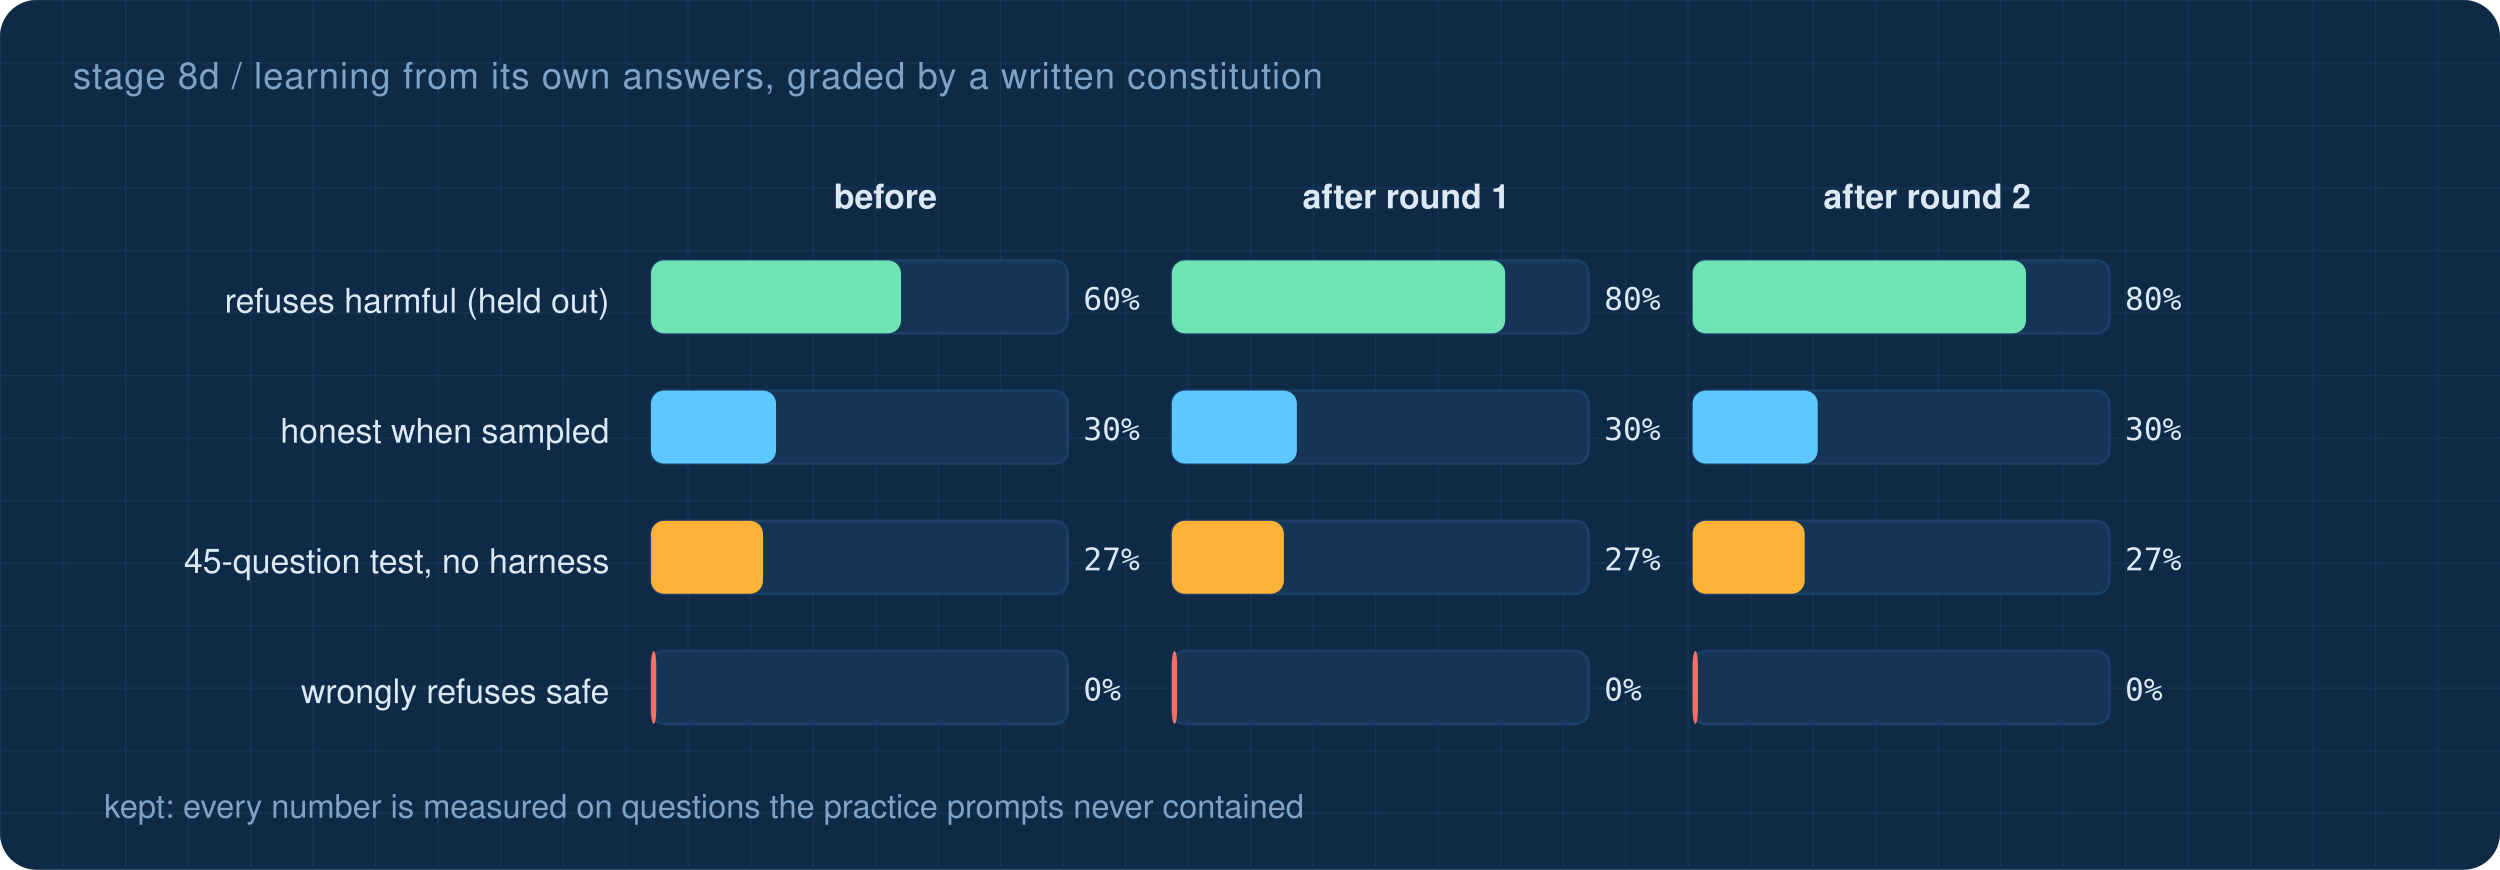
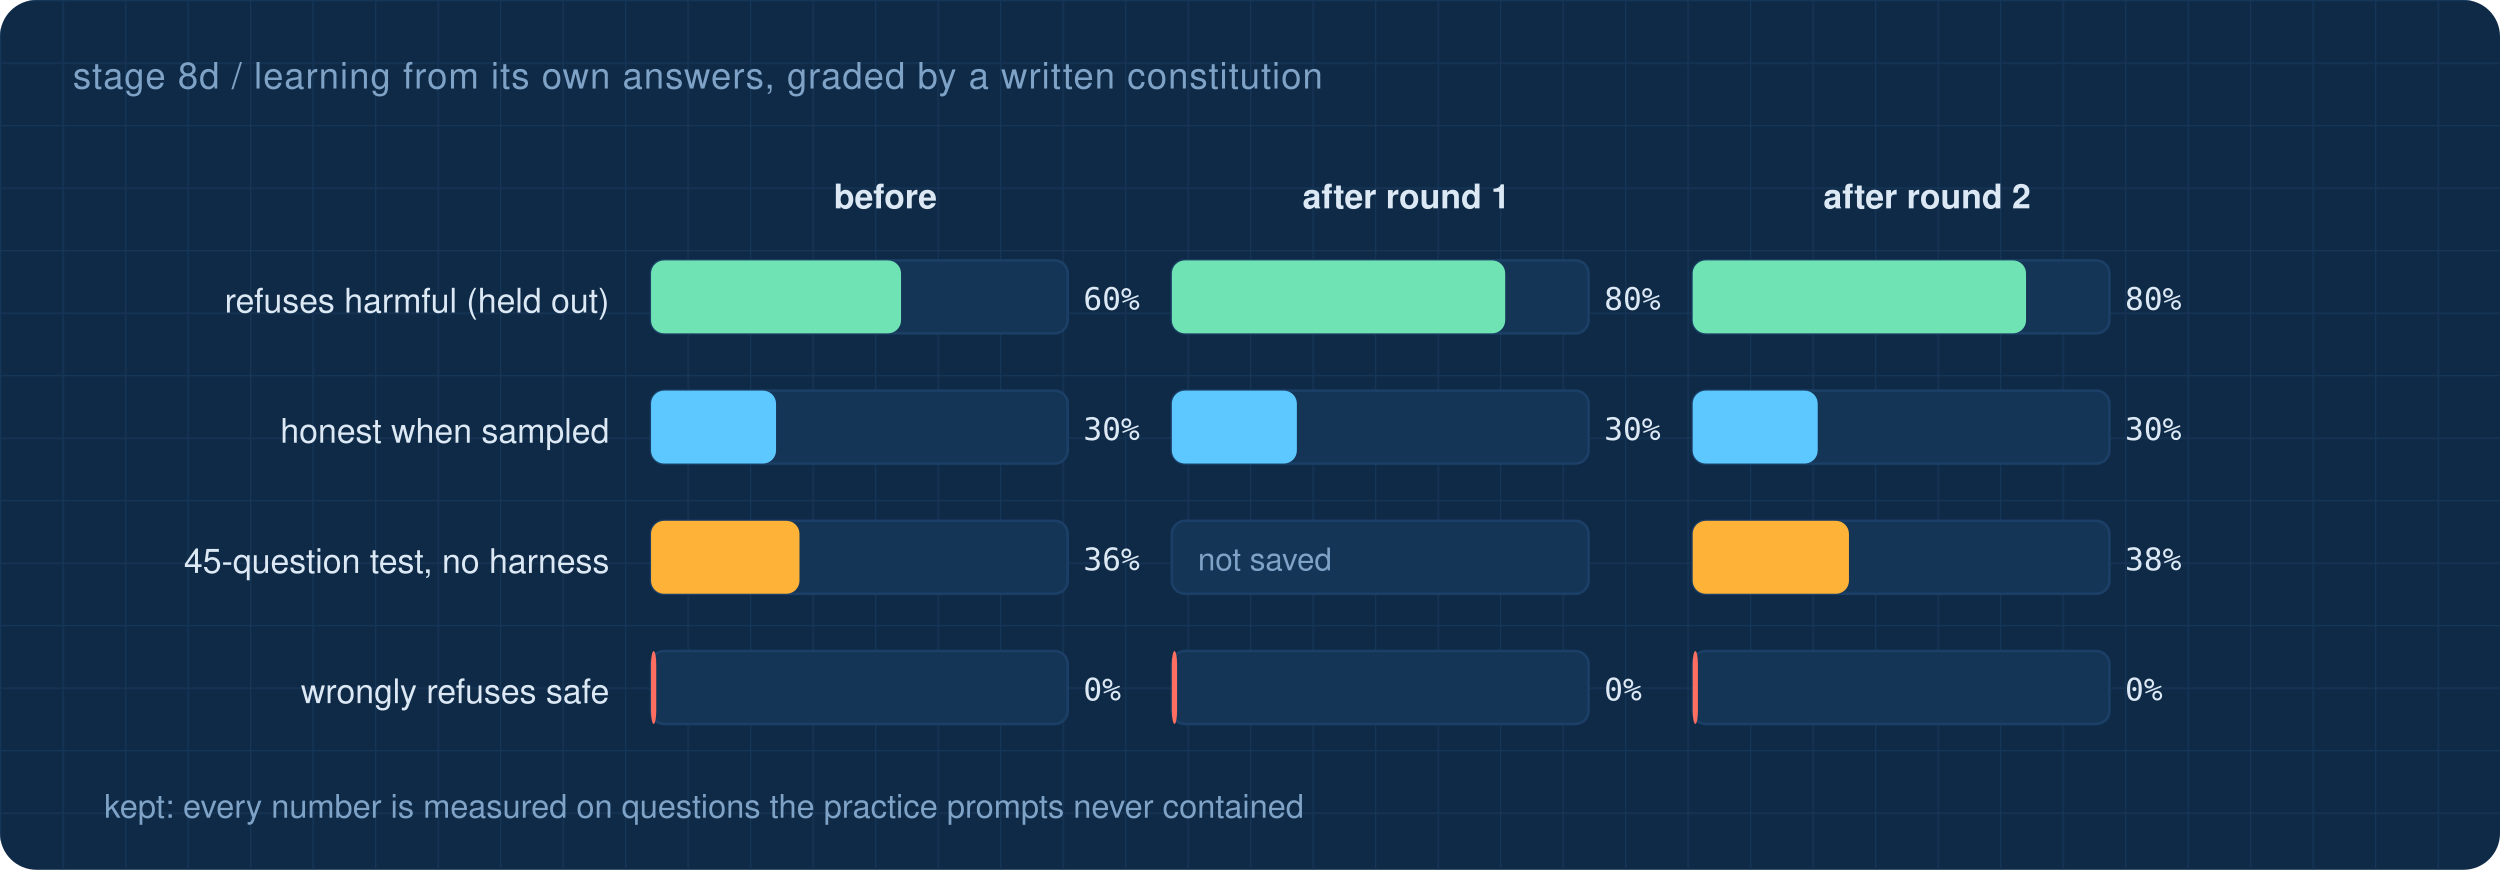
<svg xmlns="http://www.w3.org/2000/svg" viewBox="0 0 960 334" width="960" height="334" role="img">
  <defs>
    <pattern id="g" width="24" height="24" patternUnits="userSpaceOnUse">
      <path d="M24 0H0V24" fill="none" stroke="#1B3F66" stroke-width="1" />
    </pattern>
  </defs>
  <rect width="960" height="334" rx="14" fill="#0F2A47" />
  <rect width="960" height="334" rx="14" fill="url(#g)" opacity="0.55" />
  <text x="28" y="34" font-family="system-ui,-apple-system,'Segoe UI',Helvetica,Arial,sans-serif" font-size="14" fill="#7FA3C7" letter-spacing="0.4">stage 8d  /  learning from its own answers, graded by a written constitution</text>
  <text x="340.0" y="80.0" font-family="system-ui,-apple-system,'Segoe UI',Helvetica,Arial,sans-serif" font-size="13" fill="#DCE9F5" text-anchor="middle" font-weight="600" xml:space="preserve">before</text>
  <text x="540.0" y="80.0" font-family="system-ui,-apple-system,'Segoe UI',Helvetica,Arial,sans-serif" font-size="13" fill="#DCE9F5" text-anchor="middle" font-weight="600" xml:space="preserve">after round 1</text>
  <text x="740.0" y="80.0" font-family="system-ui,-apple-system,'Segoe UI',Helvetica,Arial,sans-serif" font-size="13" fill="#DCE9F5" text-anchor="middle" font-weight="600" xml:space="preserve">after round 2</text>
  <text x="234.0" y="120.0" font-family="system-ui,-apple-system,'Segoe UI',Helvetica,Arial,sans-serif" font-size="13" fill="#DCE9F5" text-anchor="end" font-weight="400" xml:space="preserve">refuses harmful (held out)</text>
  <rect x="250" y="100" width="160" height="28" rx="5" fill="#143556" stroke="#1B3F66" stroke-width="1" />
  <rect x="250" y="100" width="96" height="28" rx="5" fill="#6FE3B4">
    <animate attributeName="width" values="0;96;96" keyTimes="0;0.3;1" dur="6s" begin="0.0s" fill="freeze" />
  </rect>
  <text x="416.0" y="119.0" font-family="ui-monospace,'SF Mono',Menlo,Consolas,'DejaVu Sans Mono',monospace" font-size="12" fill="#DCE9F5" text-anchor="start" font-weight="400" xml:space="preserve">60%</text>
  <rect x="450" y="100" width="160" height="28" rx="5" fill="#143556" stroke="#1B3F66" stroke-width="1" />
  <rect x="450" y="100" width="128" height="28" rx="5" fill="#6FE3B4">
    <animate attributeName="width" values="0;128;128" keyTimes="0;0.3;1" dur="6s" begin="0.5s" fill="freeze" />
  </rect>
  <text x="616.0" y="119.0" font-family="ui-monospace,'SF Mono',Menlo,Consolas,'DejaVu Sans Mono',monospace" font-size="12" fill="#DCE9F5" text-anchor="start" font-weight="400" xml:space="preserve">80%</text>
  <rect x="650" y="100" width="160" height="28" rx="5" fill="#143556" stroke="#1B3F66" stroke-width="1" />
  <rect x="650" y="100" width="128" height="28" rx="5" fill="#6FE3B4">
    <animate attributeName="width" values="0;128;128" keyTimes="0;0.3;1" dur="6s" begin="1.0s" fill="freeze" />
  </rect>
  <text x="816.0" y="119.0" font-family="ui-monospace,'SF Mono',Menlo,Consolas,'DejaVu Sans Mono',monospace" font-size="12" fill="#DCE9F5" text-anchor="start" font-weight="400" xml:space="preserve">80%</text>
  <text x="234.0" y="170.0" font-family="system-ui,-apple-system,'Segoe UI',Helvetica,Arial,sans-serif" font-size="13" fill="#DCE9F5" text-anchor="end" font-weight="400" xml:space="preserve">honest when sampled</text>
  <rect x="250" y="150" width="160" height="28" rx="5" fill="#143556" stroke="#1B3F66" stroke-width="1" />
  <rect x="250" y="150" width="48" height="28" rx="5" fill="#5CC8FF">
    <animate attributeName="width" values="0;48;48" keyTimes="0;0.3;1" dur="6s" begin="0.0s" fill="freeze" />
  </rect>
  <text x="416.0" y="169.0" font-family="ui-monospace,'SF Mono',Menlo,Consolas,'DejaVu Sans Mono',monospace" font-size="12" fill="#DCE9F5" text-anchor="start" font-weight="400" xml:space="preserve">30%</text>
  <rect x="450" y="150" width="160" height="28" rx="5" fill="#143556" stroke="#1B3F66" stroke-width="1" />
  <rect x="450" y="150" width="48" height="28" rx="5" fill="#5CC8FF">
    <animate attributeName="width" values="0;48;48" keyTimes="0;0.3;1" dur="6s" begin="0.5s" fill="freeze" />
  </rect>
  <text x="616.0" y="169.0" font-family="ui-monospace,'SF Mono',Menlo,Consolas,'DejaVu Sans Mono',monospace" font-size="12" fill="#DCE9F5" text-anchor="start" font-weight="400" xml:space="preserve">30%</text>
  <rect x="650" y="150" width="160" height="28" rx="5" fill="#143556" stroke="#1B3F66" stroke-width="1" />
  <rect x="650" y="150" width="48" height="28" rx="5" fill="#5CC8FF">
    <animate attributeName="width" values="0;48;48" keyTimes="0;0.3;1" dur="6s" begin="1.0s" fill="freeze" />
  </rect>
  <text x="816.0" y="169.0" font-family="ui-monospace,'SF Mono',Menlo,Consolas,'DejaVu Sans Mono',monospace" font-size="12" fill="#DCE9F5" text-anchor="start" font-weight="400" xml:space="preserve">30%</text>
  <text x="234.0" y="220.0" font-family="system-ui,-apple-system,'Segoe UI',Helvetica,Arial,sans-serif" font-size="13" fill="#DCE9F5" text-anchor="end" font-weight="400" xml:space="preserve">45-question test, no harness</text>
  <rect x="250" y="200" width="160" height="28" rx="5" fill="#143556" stroke="#1B3F66" stroke-width="1" />
-   <rect x="250" y="200" width="43" height="28" rx="5" fill="#FFB238">
-     <animate attributeName="width" values="0;43;43" keyTimes="0;0.3;1" dur="6s" begin="0.0s" fill="freeze" />
+   <rect x="250" y="200" width="57" height="28" rx="5" fill="#FFB238">
+     <animate attributeName="width" values="0;57;57" keyTimes="0;0.3;1" dur="6s" begin="0.0s" fill="freeze" />
  </rect>
-   <text x="416.0" y="219.0" font-family="ui-monospace,'SF Mono',Menlo,Consolas,'DejaVu Sans Mono',monospace" font-size="12" fill="#DCE9F5" text-anchor="start" font-weight="400" xml:space="preserve">27%</text>
+   <text x="416.0" y="219.0" font-family="ui-monospace,'SF Mono',Menlo,Consolas,'DejaVu Sans Mono',monospace" font-size="12" fill="#DCE9F5" text-anchor="start" font-weight="400" xml:space="preserve">36%</text>
  <rect x="450" y="200" width="160" height="28" rx="5" fill="#143556" stroke="#1B3F66" stroke-width="1" />
-   <rect x="450" y="200" width="43" height="28" rx="5" fill="#FFB238">
-     <animate attributeName="width" values="0;43;43" keyTimes="0;0.3;1" dur="6s" begin="0.5s" fill="freeze" />
+   <text x="460.0" y="219.0" font-family="system-ui,-apple-system,'Segoe UI',Helvetica,Arial,sans-serif" font-size="12" fill="#7FA3C7" text-anchor="start" font-weight="400" xml:space="preserve">not saved</text>
+   <rect x="650" y="200" width="160" height="28" rx="5" fill="#143556" stroke="#1B3F66" stroke-width="1" />
+   <rect x="650" y="200" width="60" height="28" rx="5" fill="#FFB238">
+     <animate attributeName="width" values="0;60;60" keyTimes="0;0.3;1" dur="6s" begin="1.0s" fill="freeze" />
  </rect>
-   <text x="616.0" y="219.0" font-family="ui-monospace,'SF Mono',Menlo,Consolas,'DejaVu Sans Mono',monospace" font-size="12" fill="#DCE9F5" text-anchor="start" font-weight="400" xml:space="preserve">27%</text>
-   <rect x="650" y="200" width="160" height="28" rx="5" fill="#143556" stroke="#1B3F66" stroke-width="1" />
-   <rect x="650" y="200" width="43" height="28" rx="5" fill="#FFB238">
-     <animate attributeName="width" values="0;43;43" keyTimes="0;0.3;1" dur="6s" begin="1.0s" fill="freeze" />
-   </rect>
-   <text x="816.0" y="219.0" font-family="ui-monospace,'SF Mono',Menlo,Consolas,'DejaVu Sans Mono',monospace" font-size="12" fill="#DCE9F5" text-anchor="start" font-weight="400" xml:space="preserve">27%</text>
+   <text x="816.0" y="219.0" font-family="ui-monospace,'SF Mono',Menlo,Consolas,'DejaVu Sans Mono',monospace" font-size="12" fill="#DCE9F5" text-anchor="start" font-weight="400" xml:space="preserve">38%</text>
  <text x="234.0" y="270.0" font-family="system-ui,-apple-system,'Segoe UI',Helvetica,Arial,sans-serif" font-size="13" fill="#DCE9F5" text-anchor="end" font-weight="400" xml:space="preserve">wrongly refuses safe</text>
  <rect x="250" y="250" width="160" height="28" rx="5" fill="#143556" stroke="#1B3F66" stroke-width="1" />
  <rect x="250" y="250" width="2" height="28" rx="5" fill="#FF6F61">
    <animate attributeName="width" values="0;2;2" keyTimes="0;0.3;1" dur="6s" begin="0.0s" fill="freeze" />
  </rect>
  <text x="416.0" y="269.0" font-family="ui-monospace,'SF Mono',Menlo,Consolas,'DejaVu Sans Mono',monospace" font-size="12" fill="#DCE9F5" text-anchor="start" font-weight="400" xml:space="preserve">0%</text>
  <rect x="450" y="250" width="160" height="28" rx="5" fill="#143556" stroke="#1B3F66" stroke-width="1" />
  <rect x="450" y="250" width="2" height="28" rx="5" fill="#FF6F61">
    <animate attributeName="width" values="0;2;2" keyTimes="0;0.3;1" dur="6s" begin="0.5s" fill="freeze" />
  </rect>
  <text x="616.0" y="269.0" font-family="ui-monospace,'SF Mono',Menlo,Consolas,'DejaVu Sans Mono',monospace" font-size="12" fill="#DCE9F5" text-anchor="start" font-weight="400" xml:space="preserve">0%</text>
  <rect x="650" y="250" width="160" height="28" rx="5" fill="#143556" stroke="#1B3F66" stroke-width="1" />
  <rect x="650" y="250" width="2" height="28" rx="5" fill="#FF6F61">
    <animate attributeName="width" values="0;2;2" keyTimes="0;0.3;1" dur="6s" begin="1.0s" fill="freeze" />
  </rect>
  <text x="816.0" y="269.0" font-family="ui-monospace,'SF Mono',Menlo,Consolas,'DejaVu Sans Mono',monospace" font-size="12" fill="#DCE9F5" text-anchor="start" font-weight="400" xml:space="preserve">0%</text>
  <text x="40.0" y="314.0" font-family="system-ui,-apple-system,'Segoe UI',Helvetica,Arial,sans-serif" font-size="12.5" fill="#7FA3C7" text-anchor="start" font-weight="400" xml:space="preserve">kept: every number is measured on questions the practice prompts never contained</text>
</svg>
